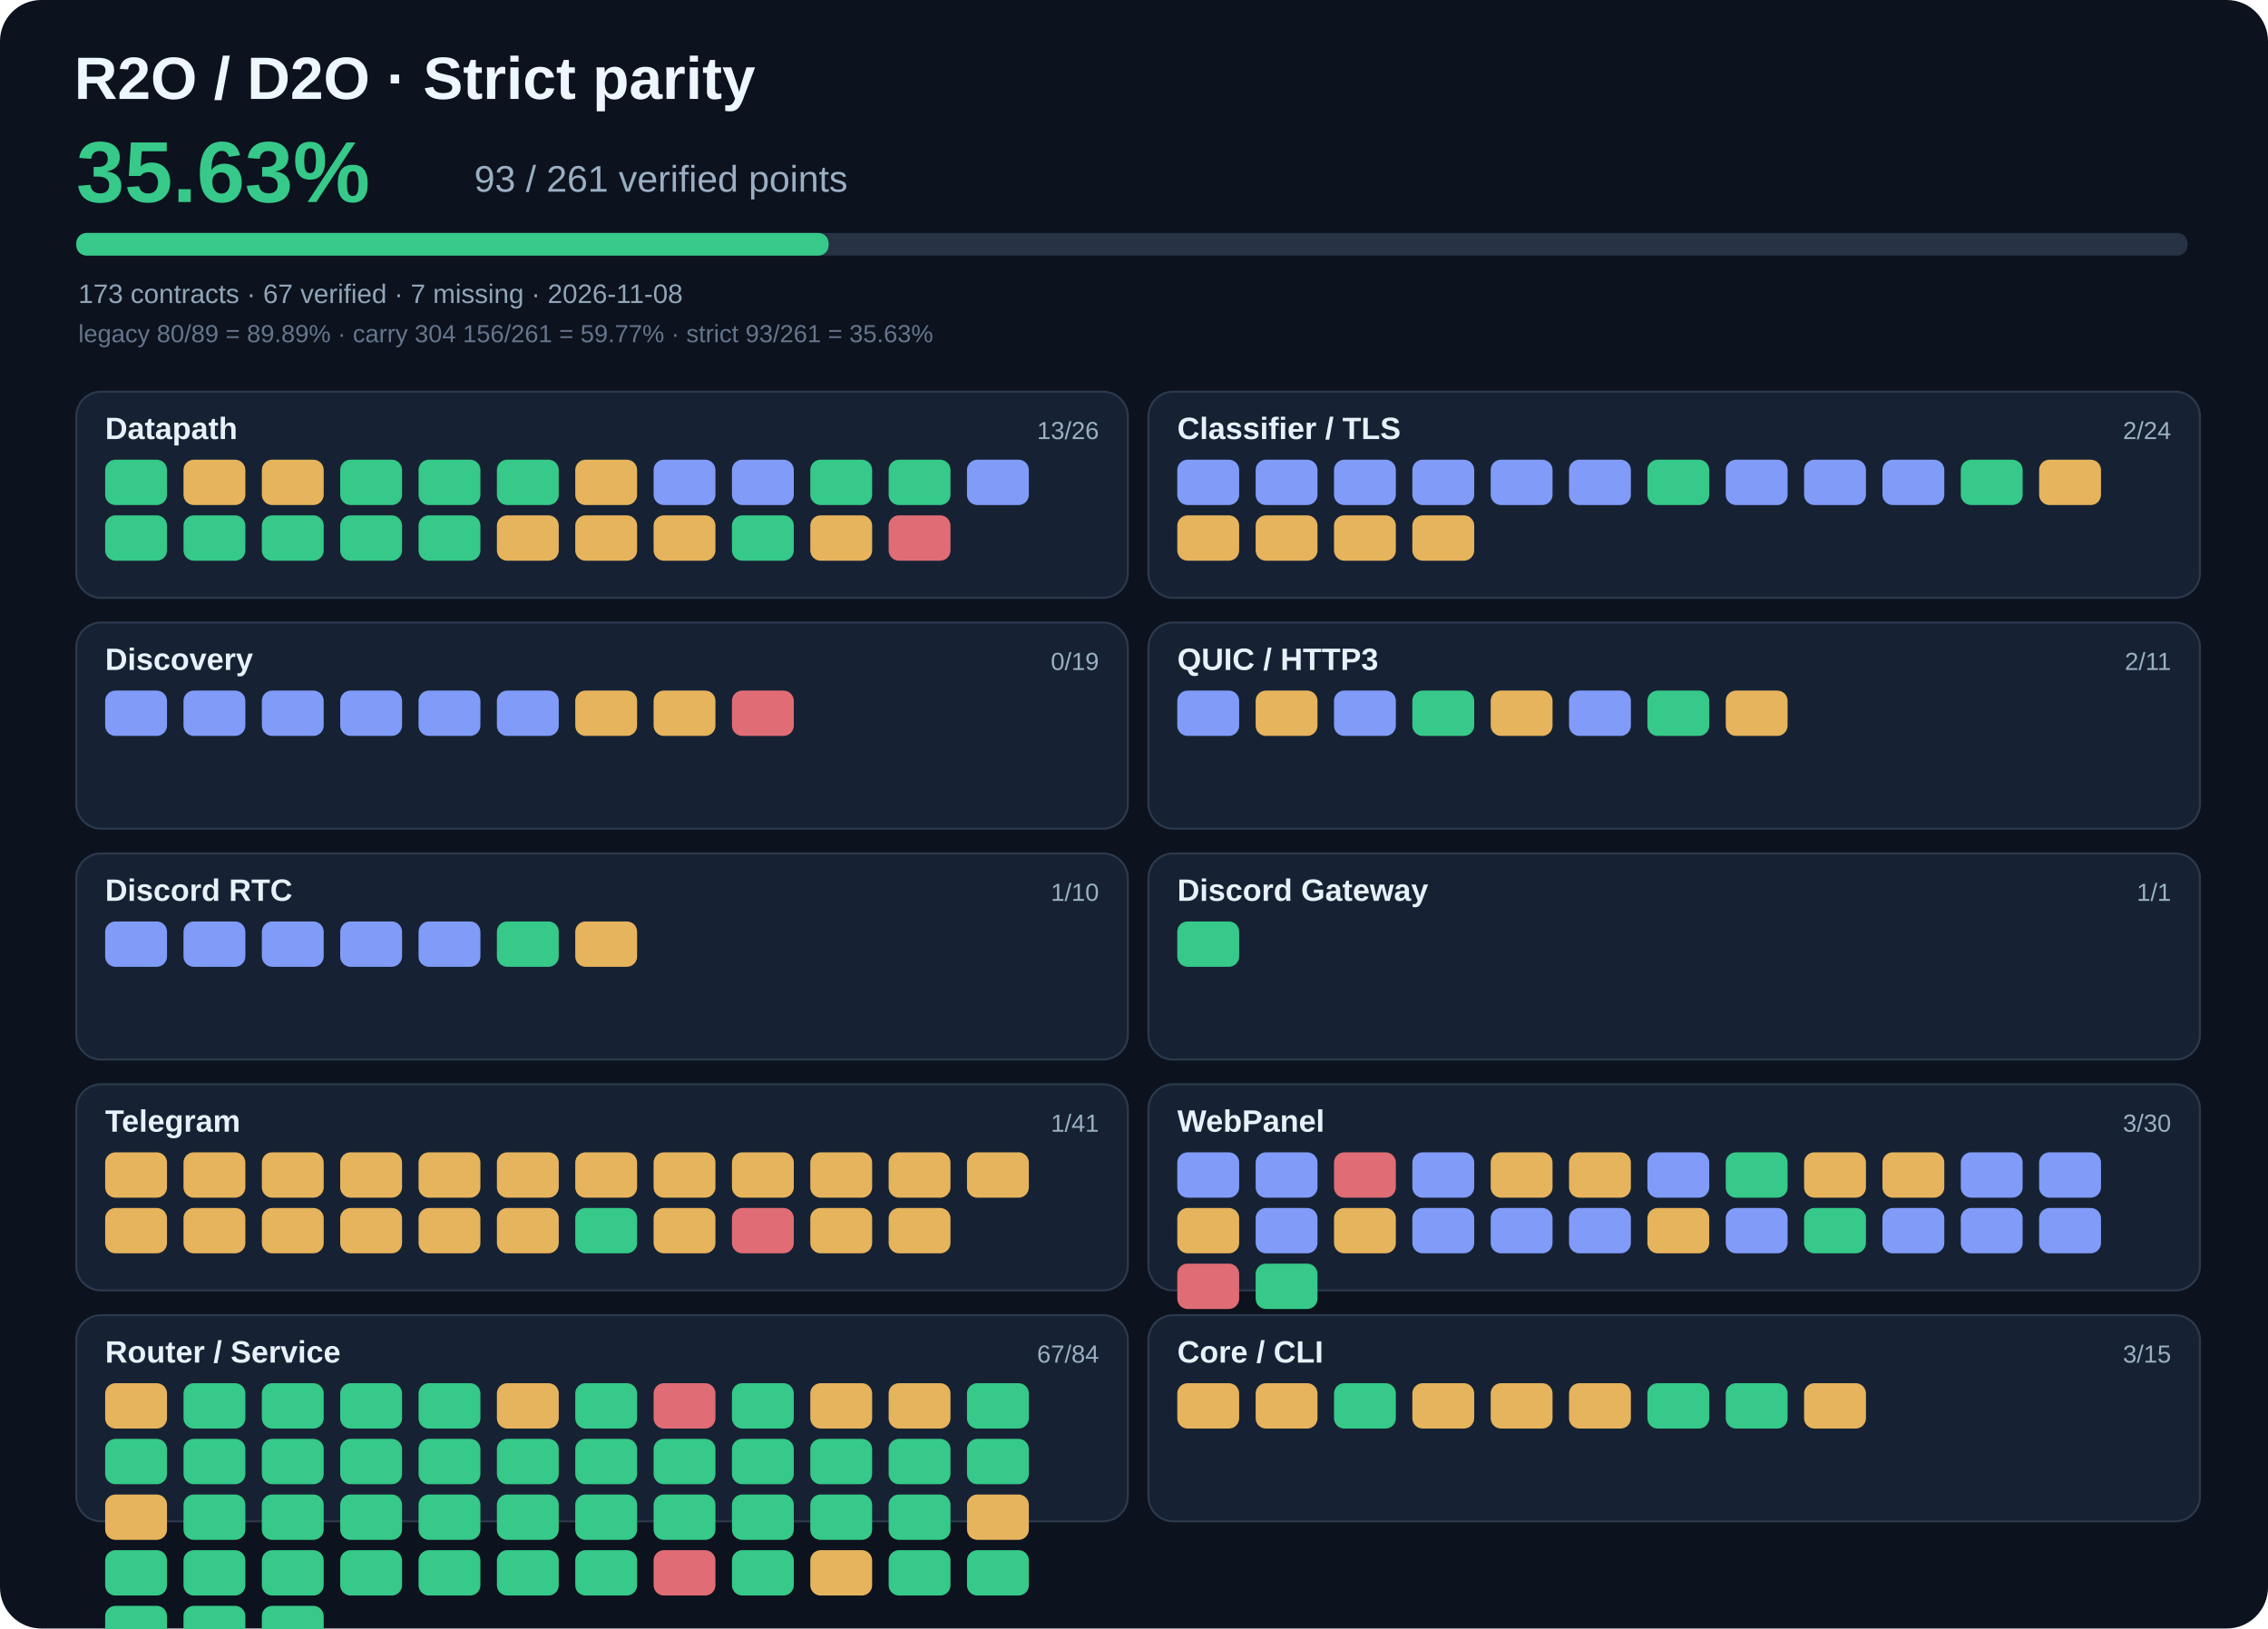
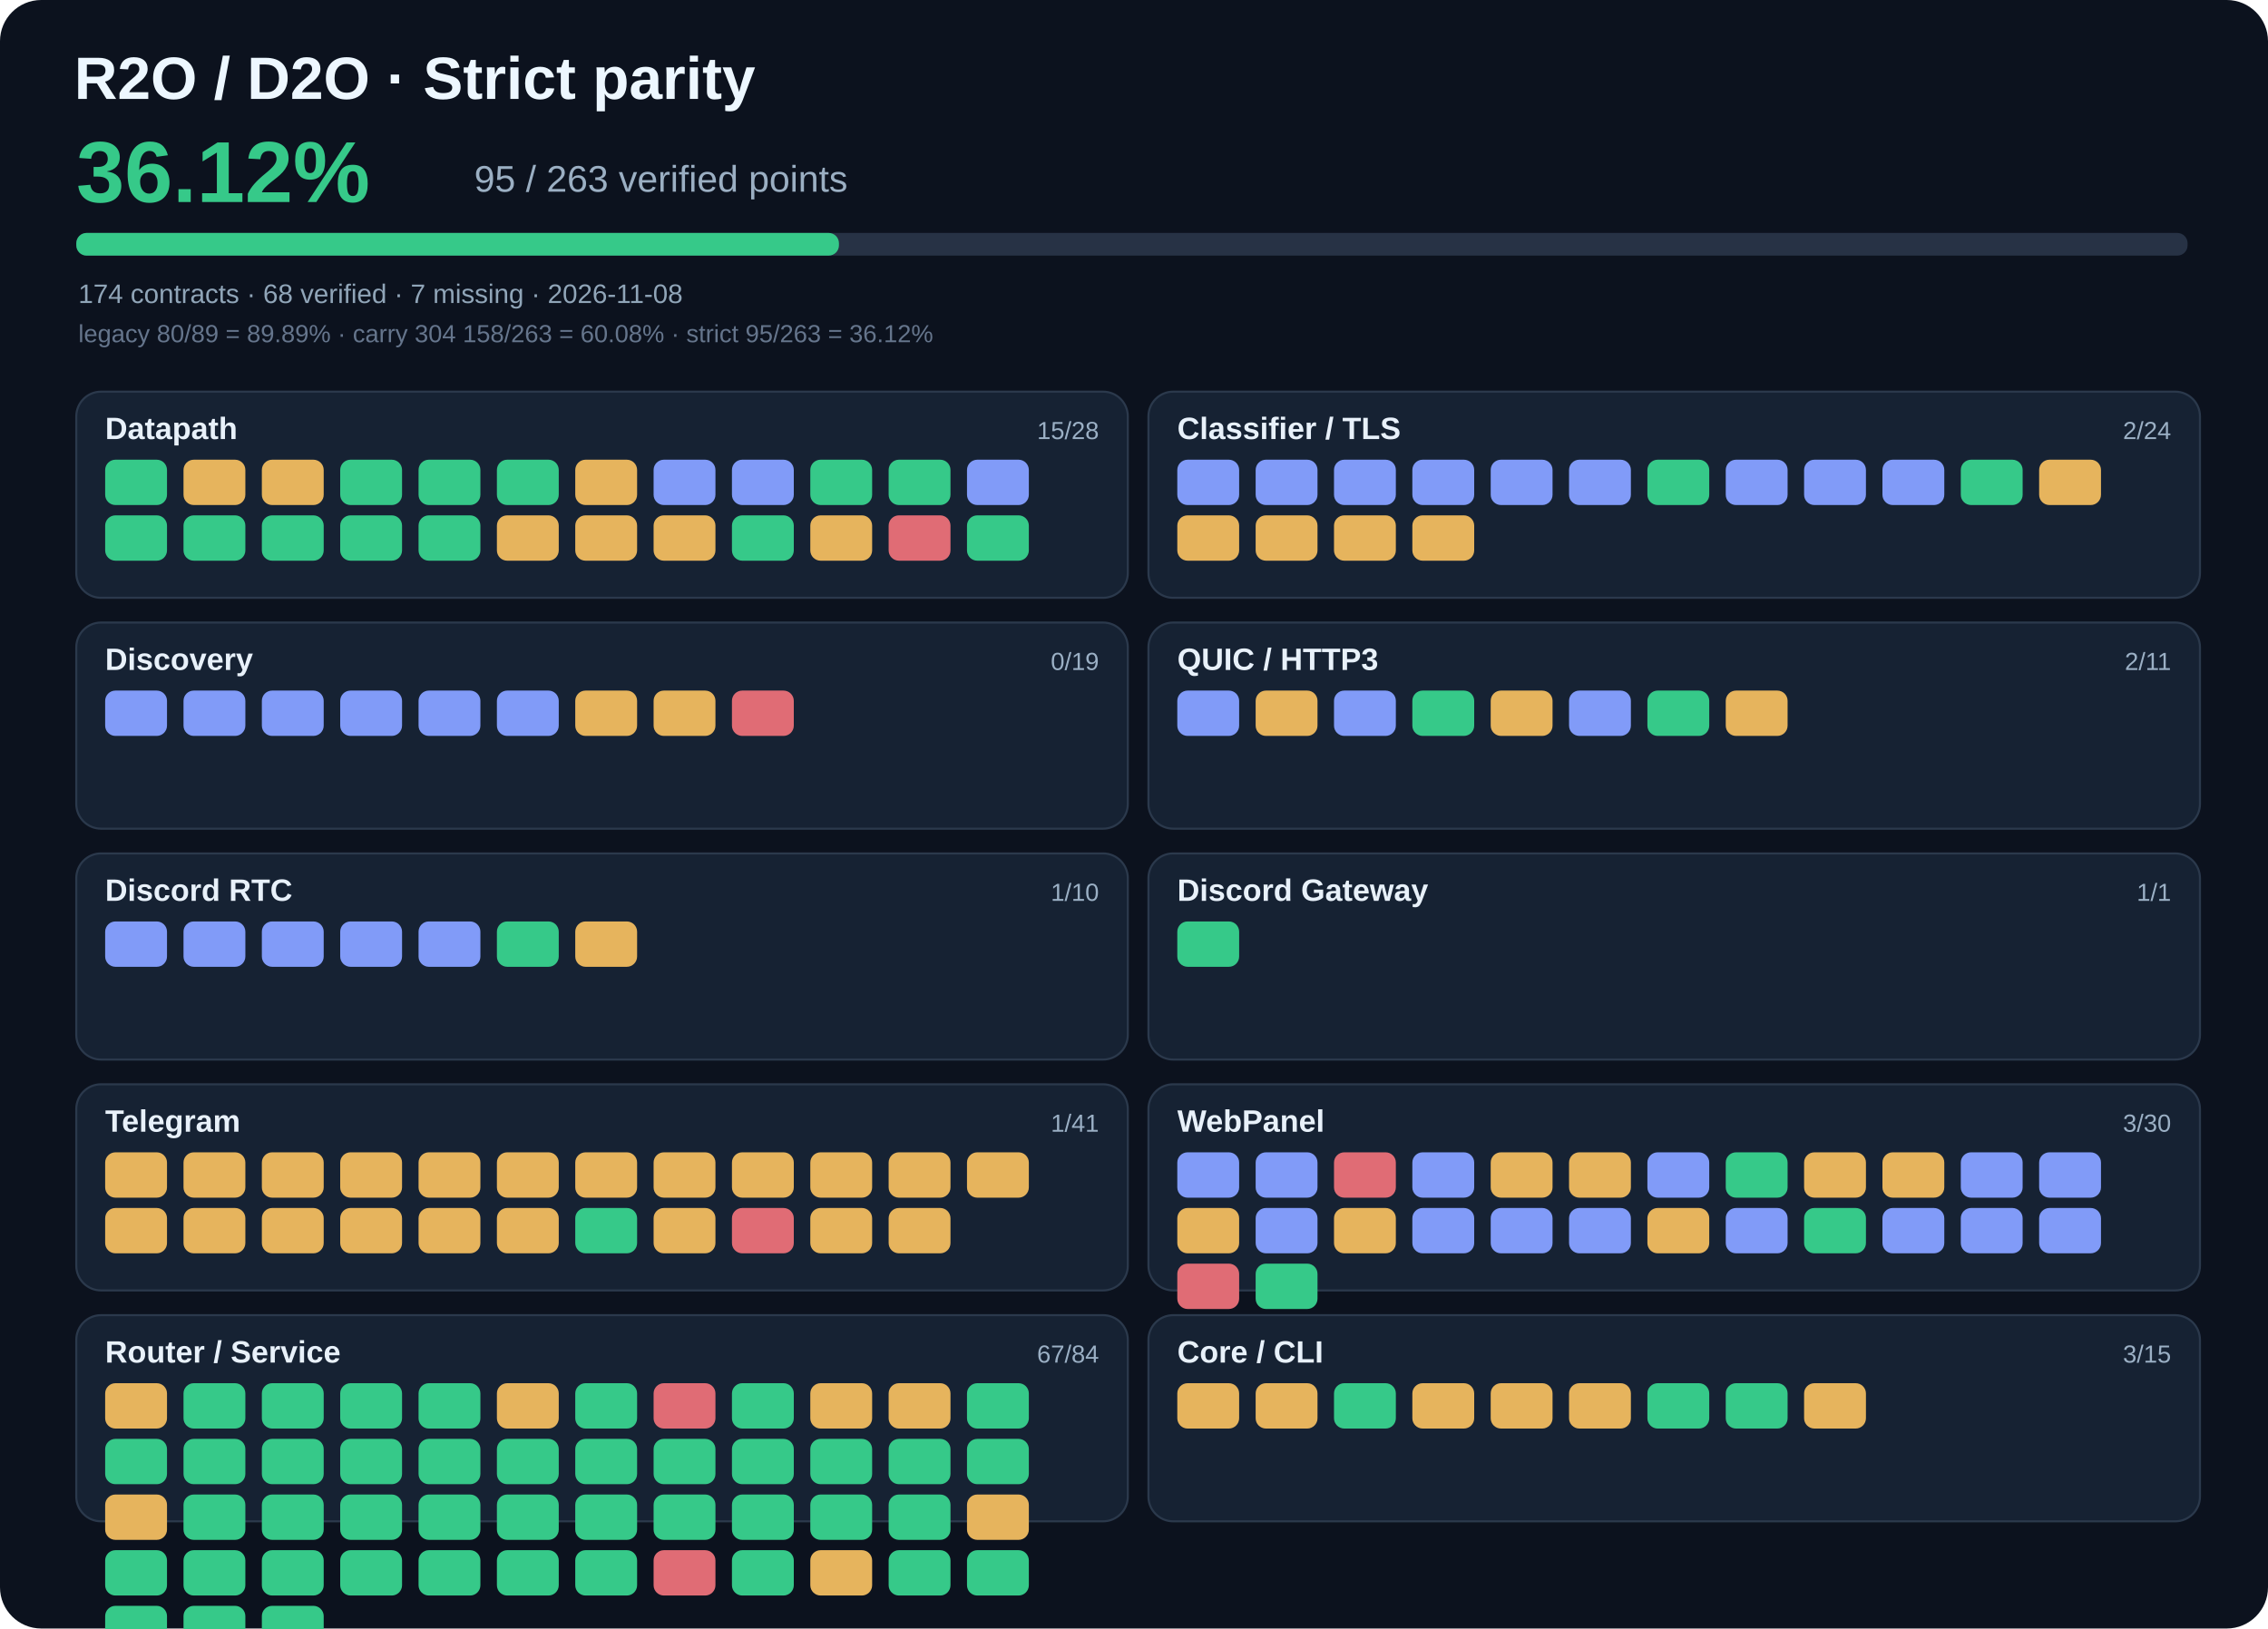
- <svg xmlns="http://www.w3.org/2000/svg" viewBox="0 0 1100 790" width="1100" height="790" role="img" aria-label="R2O strict parity 35.63%">
+ <svg xmlns="http://www.w3.org/2000/svg" viewBox="0 0 1100 790" width="1100" height="790" role="img" aria-label="R2O strict parity 36.12%">
  <rect width="1100" height="790" rx="20" fill="#0c121e" />
  <text x="36" y="48" fill="#edf7ff" font-family="Arial,sans-serif" font-size="29" font-weight="700">R2O / D2O · Strict parity</text>
-   <text x="37" y="98" fill="#36c989" font-family="Arial,sans-serif" font-size="42" font-weight="700">35.63%</text>
-   <text x="230" y="93" fill="#9bafc3" font-family="Arial,sans-serif" font-size="18">93 / 261 verified points</text>
+   <text x="37" y="98" fill="#36c989" font-family="Arial,sans-serif" font-size="42" font-weight="700">36.12%</text>
+   <text x="230" y="93" fill="#9bafc3" font-family="Arial,sans-serif" font-size="18">95 / 263 verified points</text>
  <rect x="37" y="113" width="1024" height="11" rx="5" fill="#273245" />
-   <rect x="37" y="113" width="364.9" height="11" rx="5" fill="#36c989" />
-   <text x="38" y="147" fill="#90a5b8" font-family="Arial,sans-serif" font-size="13">173 contracts · 67 verified · 7 missing · 2026-11-08</text>
-   <text x="38" y="166" fill="#65758c" font-family="Arial,sans-serif" font-size="12">legacy 80/89 = 89.89% · carry 304 156/261 = 59.77% · strict 93/261 = 35.63%</text>
+   <rect x="37" y="113" width="369.9" height="11" rx="5" fill="#36c989" />
+   <text x="38" y="147" fill="#90a5b8" font-family="Arial,sans-serif" font-size="13">174 contracts · 68 verified · 7 missing · 2026-11-08</text>
+   <text x="38" y="166" fill="#65758c" font-family="Arial,sans-serif" font-size="12">legacy 80/89 = 89.89% · carry 304 158/263 = 60.08% · strict 95/263 = 36.12%</text>
  <rect x="37" y="190" width="510" height="100" rx="12" fill="#162233" stroke="#2b394c" />
  <text x="51" y="213" fill="#e8f1fa" font-family="Arial,sans-serif" font-size="15" font-weight="700">Datapath</text>
-   <text x="533" y="213" text-anchor="end" fill="#9bb0c5" font-family="Arial,sans-serif" font-size="12">13/26</text>
+   <text x="533" y="213" text-anchor="end" fill="#9bb0c5" font-family="Arial,sans-serif" font-size="12">15/28</text>
  <rect x="51" y="223" width="30" height="22" rx="5" fill="#36c989" />
  <rect x="89" y="223" width="30" height="22" rx="5" fill="#e6b45d" />
  <rect x="127" y="223" width="30" height="22" rx="5" fill="#e6b45d" />
  <rect x="165" y="223" width="30" height="22" rx="5" fill="#36c989" />
  <rect x="203" y="223" width="30" height="22" rx="5" fill="#36c989" />
  <rect x="241" y="223" width="30" height="22" rx="5" fill="#36c989" />
  <rect x="279" y="223" width="30" height="22" rx="5" fill="#e6b45d" />
  <rect x="317" y="223" width="30" height="22" rx="5" fill="#819bf8" />
  <rect x="355" y="223" width="30" height="22" rx="5" fill="#819bf8" />
  <rect x="393" y="223" width="30" height="22" rx="5" fill="#36c989" />
  <rect x="431" y="223" width="30" height="22" rx="5" fill="#36c989" />
  <rect x="469" y="223" width="30" height="22" rx="5" fill="#819bf8" />
  <rect x="51" y="250" width="30" height="22" rx="5" fill="#36c989" />
  <rect x="89" y="250" width="30" height="22" rx="5" fill="#36c989" />
  <rect x="127" y="250" width="30" height="22" rx="5" fill="#36c989" />
  <rect x="165" y="250" width="30" height="22" rx="5" fill="#36c989" />
  <rect x="203" y="250" width="30" height="22" rx="5" fill="#36c989" />
  <rect x="241" y="250" width="30" height="22" rx="5" fill="#e6b45d" />
  <rect x="279" y="250" width="30" height="22" rx="5" fill="#e6b45d" />
  <rect x="317" y="250" width="30" height="22" rx="5" fill="#e6b45d" />
  <rect x="355" y="250" width="30" height="22" rx="5" fill="#36c989" />
  <rect x="393" y="250" width="30" height="22" rx="5" fill="#e6b45d" />
  <rect x="431" y="250" width="30" height="22" rx="5" fill="#e06c75" />
+   <rect x="469" y="250" width="30" height="22" rx="5" fill="#36c989" />
  <rect x="557" y="190" width="510" height="100" rx="12" fill="#162233" stroke="#2b394c" />
  <text x="571" y="213" fill="#e8f1fa" font-family="Arial,sans-serif" font-size="15" font-weight="700">Classifier / TLS</text>
  <text x="1053" y="213" text-anchor="end" fill="#9bb0c5" font-family="Arial,sans-serif" font-size="12">2/24</text>
  <rect x="571" y="223" width="30" height="22" rx="5" fill="#819bf8" />
  <rect x="609" y="223" width="30" height="22" rx="5" fill="#819bf8" />
  <rect x="647" y="223" width="30" height="22" rx="5" fill="#819bf8" />
  <rect x="685" y="223" width="30" height="22" rx="5" fill="#819bf8" />
  <rect x="723" y="223" width="30" height="22" rx="5" fill="#819bf8" />
  <rect x="761" y="223" width="30" height="22" rx="5" fill="#819bf8" />
  <rect x="799" y="223" width="30" height="22" rx="5" fill="#36c989" />
  <rect x="837" y="223" width="30" height="22" rx="5" fill="#819bf8" />
  <rect x="875" y="223" width="30" height="22" rx="5" fill="#819bf8" />
  <rect x="913" y="223" width="30" height="22" rx="5" fill="#819bf8" />
  <rect x="951" y="223" width="30" height="22" rx="5" fill="#36c989" />
  <rect x="989" y="223" width="30" height="22" rx="5" fill="#e6b45d" />
  <rect x="571" y="250" width="30" height="22" rx="5" fill="#e6b45d" />
  <rect x="609" y="250" width="30" height="22" rx="5" fill="#e6b45d" />
  <rect x="647" y="250" width="30" height="22" rx="5" fill="#e6b45d" />
  <rect x="685" y="250" width="30" height="22" rx="5" fill="#e6b45d" />
  <rect x="37" y="302" width="510" height="100" rx="12" fill="#162233" stroke="#2b394c" />
  <text x="51" y="325" fill="#e8f1fa" font-family="Arial,sans-serif" font-size="15" font-weight="700">Discovery</text>
  <text x="533" y="325" text-anchor="end" fill="#9bb0c5" font-family="Arial,sans-serif" font-size="12">0/19</text>
  <rect x="51" y="335" width="30" height="22" rx="5" fill="#819bf8" />
  <rect x="89" y="335" width="30" height="22" rx="5" fill="#819bf8" />
  <rect x="127" y="335" width="30" height="22" rx="5" fill="#819bf8" />
  <rect x="165" y="335" width="30" height="22" rx="5" fill="#819bf8" />
  <rect x="203" y="335" width="30" height="22" rx="5" fill="#819bf8" />
  <rect x="241" y="335" width="30" height="22" rx="5" fill="#819bf8" />
  <rect x="279" y="335" width="30" height="22" rx="5" fill="#e6b45d" />
  <rect x="317" y="335" width="30" height="22" rx="5" fill="#e6b45d" />
  <rect x="355" y="335" width="30" height="22" rx="5" fill="#e06c75" />
  <rect x="557" y="302" width="510" height="100" rx="12" fill="#162233" stroke="#2b394c" />
  <text x="571" y="325" fill="#e8f1fa" font-family="Arial,sans-serif" font-size="15" font-weight="700">QUIC / HTTP3</text>
  <text x="1053" y="325" text-anchor="end" fill="#9bb0c5" font-family="Arial,sans-serif" font-size="12">2/11</text>
  <rect x="571" y="335" width="30" height="22" rx="5" fill="#819bf8" />
  <rect x="609" y="335" width="30" height="22" rx="5" fill="#e6b45d" />
  <rect x="647" y="335" width="30" height="22" rx="5" fill="#819bf8" />
  <rect x="685" y="335" width="30" height="22" rx="5" fill="#36c989" />
  <rect x="723" y="335" width="30" height="22" rx="5" fill="#e6b45d" />
  <rect x="761" y="335" width="30" height="22" rx="5" fill="#819bf8" />
  <rect x="799" y="335" width="30" height="22" rx="5" fill="#36c989" />
  <rect x="837" y="335" width="30" height="22" rx="5" fill="#e6b45d" />
  <rect x="37" y="414" width="510" height="100" rx="12" fill="#162233" stroke="#2b394c" />
  <text x="51" y="437" fill="#e8f1fa" font-family="Arial,sans-serif" font-size="15" font-weight="700">Discord RTC</text>
  <text x="533" y="437" text-anchor="end" fill="#9bb0c5" font-family="Arial,sans-serif" font-size="12">1/10</text>
  <rect x="51" y="447" width="30" height="22" rx="5" fill="#819bf8" />
  <rect x="89" y="447" width="30" height="22" rx="5" fill="#819bf8" />
  <rect x="127" y="447" width="30" height="22" rx="5" fill="#819bf8" />
  <rect x="165" y="447" width="30" height="22" rx="5" fill="#819bf8" />
  <rect x="203" y="447" width="30" height="22" rx="5" fill="#819bf8" />
  <rect x="241" y="447" width="30" height="22" rx="5" fill="#36c989" />
  <rect x="279" y="447" width="30" height="22" rx="5" fill="#e6b45d" />
  <rect x="557" y="414" width="510" height="100" rx="12" fill="#162233" stroke="#2b394c" />
  <text x="571" y="437" fill="#e8f1fa" font-family="Arial,sans-serif" font-size="15" font-weight="700">Discord Gateway</text>
  <text x="1053" y="437" text-anchor="end" fill="#9bb0c5" font-family="Arial,sans-serif" font-size="12">1/1</text>
  <rect x="571" y="447" width="30" height="22" rx="5" fill="#36c989" />
  <rect x="37" y="526" width="510" height="100" rx="12" fill="#162233" stroke="#2b394c" />
  <text x="51" y="549" fill="#e8f1fa" font-family="Arial,sans-serif" font-size="15" font-weight="700">Telegram</text>
  <text x="533" y="549" text-anchor="end" fill="#9bb0c5" font-family="Arial,sans-serif" font-size="12">1/41</text>
  <rect x="51" y="559" width="30" height="22" rx="5" fill="#e6b45d" />
  <rect x="89" y="559" width="30" height="22" rx="5" fill="#e6b45d" />
  <rect x="127" y="559" width="30" height="22" rx="5" fill="#e6b45d" />
  <rect x="165" y="559" width="30" height="22" rx="5" fill="#e6b45d" />
  <rect x="203" y="559" width="30" height="22" rx="5" fill="#e6b45d" />
  <rect x="241" y="559" width="30" height="22" rx="5" fill="#e6b45d" />
  <rect x="279" y="559" width="30" height="22" rx="5" fill="#e6b45d" />
  <rect x="317" y="559" width="30" height="22" rx="5" fill="#e6b45d" />
  <rect x="355" y="559" width="30" height="22" rx="5" fill="#e6b45d" />
  <rect x="393" y="559" width="30" height="22" rx="5" fill="#e6b45d" />
  <rect x="431" y="559" width="30" height="22" rx="5" fill="#e6b45d" />
  <rect x="469" y="559" width="30" height="22" rx="5" fill="#e6b45d" />
  <rect x="51" y="586" width="30" height="22" rx="5" fill="#e6b45d" />
  <rect x="89" y="586" width="30" height="22" rx="5" fill="#e6b45d" />
  <rect x="127" y="586" width="30" height="22" rx="5" fill="#e6b45d" />
  <rect x="165" y="586" width="30" height="22" rx="5" fill="#e6b45d" />
  <rect x="203" y="586" width="30" height="22" rx="5" fill="#e6b45d" />
  <rect x="241" y="586" width="30" height="22" rx="5" fill="#e6b45d" />
  <rect x="279" y="586" width="30" height="22" rx="5" fill="#36c989" />
  <rect x="317" y="586" width="30" height="22" rx="5" fill="#e6b45d" />
  <rect x="355" y="586" width="30" height="22" rx="5" fill="#e06c75" />
  <rect x="393" y="586" width="30" height="22" rx="5" fill="#e6b45d" />
  <rect x="431" y="586" width="30" height="22" rx="5" fill="#e6b45d" />
  <rect x="557" y="526" width="510" height="100" rx="12" fill="#162233" stroke="#2b394c" />
  <text x="571" y="549" fill="#e8f1fa" font-family="Arial,sans-serif" font-size="15" font-weight="700">WebPanel</text>
  <text x="1053" y="549" text-anchor="end" fill="#9bb0c5" font-family="Arial,sans-serif" font-size="12">3/30</text>
  <rect x="571" y="559" width="30" height="22" rx="5" fill="#819bf8" />
  <rect x="609" y="559" width="30" height="22" rx="5" fill="#819bf8" />
  <rect x="647" y="559" width="30" height="22" rx="5" fill="#e06c75" />
  <rect x="685" y="559" width="30" height="22" rx="5" fill="#819bf8" />
  <rect x="723" y="559" width="30" height="22" rx="5" fill="#e6b45d" />
  <rect x="761" y="559" width="30" height="22" rx="5" fill="#e6b45d" />
  <rect x="799" y="559" width="30" height="22" rx="5" fill="#819bf8" />
  <rect x="837" y="559" width="30" height="22" rx="5" fill="#36c989" />
  <rect x="875" y="559" width="30" height="22" rx="5" fill="#e6b45d" />
  <rect x="913" y="559" width="30" height="22" rx="5" fill="#e6b45d" />
  <rect x="951" y="559" width="30" height="22" rx="5" fill="#819bf8" />
  <rect x="989" y="559" width="30" height="22" rx="5" fill="#819bf8" />
  <rect x="571" y="586" width="30" height="22" rx="5" fill="#e6b45d" />
  <rect x="609" y="586" width="30" height="22" rx="5" fill="#819bf8" />
  <rect x="647" y="586" width="30" height="22" rx="5" fill="#e6b45d" />
  <rect x="685" y="586" width="30" height="22" rx="5" fill="#819bf8" />
  <rect x="723" y="586" width="30" height="22" rx="5" fill="#819bf8" />
  <rect x="761" y="586" width="30" height="22" rx="5" fill="#819bf8" />
  <rect x="799" y="586" width="30" height="22" rx="5" fill="#e6b45d" />
  <rect x="837" y="586" width="30" height="22" rx="5" fill="#819bf8" />
  <rect x="875" y="586" width="30" height="22" rx="5" fill="#36c989" />
  <rect x="913" y="586" width="30" height="22" rx="5" fill="#819bf8" />
  <rect x="951" y="586" width="30" height="22" rx="5" fill="#819bf8" />
  <rect x="989" y="586" width="30" height="22" rx="5" fill="#819bf8" />
  <rect x="571" y="613" width="30" height="22" rx="5" fill="#e06c75" />
  <rect x="609" y="613" width="30" height="22" rx="5" fill="#36c989" />
  <rect x="37" y="638" width="510" height="100" rx="12" fill="#162233" stroke="#2b394c" />
  <text x="51" y="661" fill="#e8f1fa" font-family="Arial,sans-serif" font-size="15" font-weight="700">Router / Service</text>
  <text x="533" y="661" text-anchor="end" fill="#9bb0c5" font-family="Arial,sans-serif" font-size="12">67/84</text>
  <rect x="51" y="671" width="30" height="22" rx="5" fill="#e6b45d" />
  <rect x="89" y="671" width="30" height="22" rx="5" fill="#36c989" />
  <rect x="127" y="671" width="30" height="22" rx="5" fill="#36c989" />
  <rect x="165" y="671" width="30" height="22" rx="5" fill="#36c989" />
  <rect x="203" y="671" width="30" height="22" rx="5" fill="#36c989" />
  <rect x="241" y="671" width="30" height="22" rx="5" fill="#e6b45d" />
  <rect x="279" y="671" width="30" height="22" rx="5" fill="#36c989" />
  <rect x="317" y="671" width="30" height="22" rx="5" fill="#e06c75" />
  <rect x="355" y="671" width="30" height="22" rx="5" fill="#36c989" />
  <rect x="393" y="671" width="30" height="22" rx="5" fill="#e6b45d" />
  <rect x="431" y="671" width="30" height="22" rx="5" fill="#e6b45d" />
  <rect x="469" y="671" width="30" height="22" rx="5" fill="#36c989" />
  <rect x="51" y="698" width="30" height="22" rx="5" fill="#36c989" />
  <rect x="89" y="698" width="30" height="22" rx="5" fill="#36c989" />
  <rect x="127" y="698" width="30" height="22" rx="5" fill="#36c989" />
  <rect x="165" y="698" width="30" height="22" rx="5" fill="#36c989" />
  <rect x="203" y="698" width="30" height="22" rx="5" fill="#36c989" />
  <rect x="241" y="698" width="30" height="22" rx="5" fill="#36c989" />
  <rect x="279" y="698" width="30" height="22" rx="5" fill="#36c989" />
  <rect x="317" y="698" width="30" height="22" rx="5" fill="#36c989" />
  <rect x="355" y="698" width="30" height="22" rx="5" fill="#36c989" />
  <rect x="393" y="698" width="30" height="22" rx="5" fill="#36c989" />
  <rect x="431" y="698" width="30" height="22" rx="5" fill="#36c989" />
  <rect x="469" y="698" width="30" height="22" rx="5" fill="#36c989" />
  <rect x="51" y="725" width="30" height="22" rx="5" fill="#e6b45d" />
  <rect x="89" y="725" width="30" height="22" rx="5" fill="#36c989" />
  <rect x="127" y="725" width="30" height="22" rx="5" fill="#36c989" />
  <rect x="165" y="725" width="30" height="22" rx="5" fill="#36c989" />
  <rect x="203" y="725" width="30" height="22" rx="5" fill="#36c989" />
  <rect x="241" y="725" width="30" height="22" rx="5" fill="#36c989" />
  <rect x="279" y="725" width="30" height="22" rx="5" fill="#36c989" />
  <rect x="317" y="725" width="30" height="22" rx="5" fill="#36c989" />
  <rect x="355" y="725" width="30" height="22" rx="5" fill="#36c989" />
  <rect x="393" y="725" width="30" height="22" rx="5" fill="#36c989" />
  <rect x="431" y="725" width="30" height="22" rx="5" fill="#36c989" />
  <rect x="469" y="725" width="30" height="22" rx="5" fill="#e6b45d" />
  <rect x="51" y="752" width="30" height="22" rx="5" fill="#36c989" />
  <rect x="89" y="752" width="30" height="22" rx="5" fill="#36c989" />
  <rect x="127" y="752" width="30" height="22" rx="5" fill="#36c989" />
  <rect x="165" y="752" width="30" height="22" rx="5" fill="#36c989" />
  <rect x="203" y="752" width="30" height="22" rx="5" fill="#36c989" />
  <rect x="241" y="752" width="30" height="22" rx="5" fill="#36c989" />
  <rect x="279" y="752" width="30" height="22" rx="5" fill="#36c989" />
  <rect x="317" y="752" width="30" height="22" rx="5" fill="#e06c75" />
  <rect x="355" y="752" width="30" height="22" rx="5" fill="#36c989" />
  <rect x="393" y="752" width="30" height="22" rx="5" fill="#e6b45d" />
  <rect x="431" y="752" width="30" height="22" rx="5" fill="#36c989" />
  <rect x="469" y="752" width="30" height="22" rx="5" fill="#36c989" />
  <rect x="51" y="779" width="30" height="22" rx="5" fill="#36c989" />
  <rect x="89" y="779" width="30" height="22" rx="5" fill="#36c989" />
  <rect x="127" y="779" width="30" height="22" rx="5" fill="#36c989" />
  <rect x="557" y="638" width="510" height="100" rx="12" fill="#162233" stroke="#2b394c" />
  <text x="571" y="661" fill="#e8f1fa" font-family="Arial,sans-serif" font-size="15" font-weight="700">Core / CLI</text>
  <text x="1053" y="661" text-anchor="end" fill="#9bb0c5" font-family="Arial,sans-serif" font-size="12">3/15</text>
  <rect x="571" y="671" width="30" height="22" rx="5" fill="#e6b45d" />
  <rect x="609" y="671" width="30" height="22" rx="5" fill="#e6b45d" />
  <rect x="647" y="671" width="30" height="22" rx="5" fill="#36c989" />
  <rect x="685" y="671" width="30" height="22" rx="5" fill="#e6b45d" />
  <rect x="723" y="671" width="30" height="22" rx="5" fill="#e6b45d" />
  <rect x="761" y="671" width="30" height="22" rx="5" fill="#e6b45d" />
  <rect x="799" y="671" width="30" height="22" rx="5" fill="#36c989" />
  <rect x="837" y="671" width="30" height="22" rx="5" fill="#36c989" />
  <rect x="875" y="671" width="30" height="22" rx="5" fill="#e6b45d" />
</svg>
